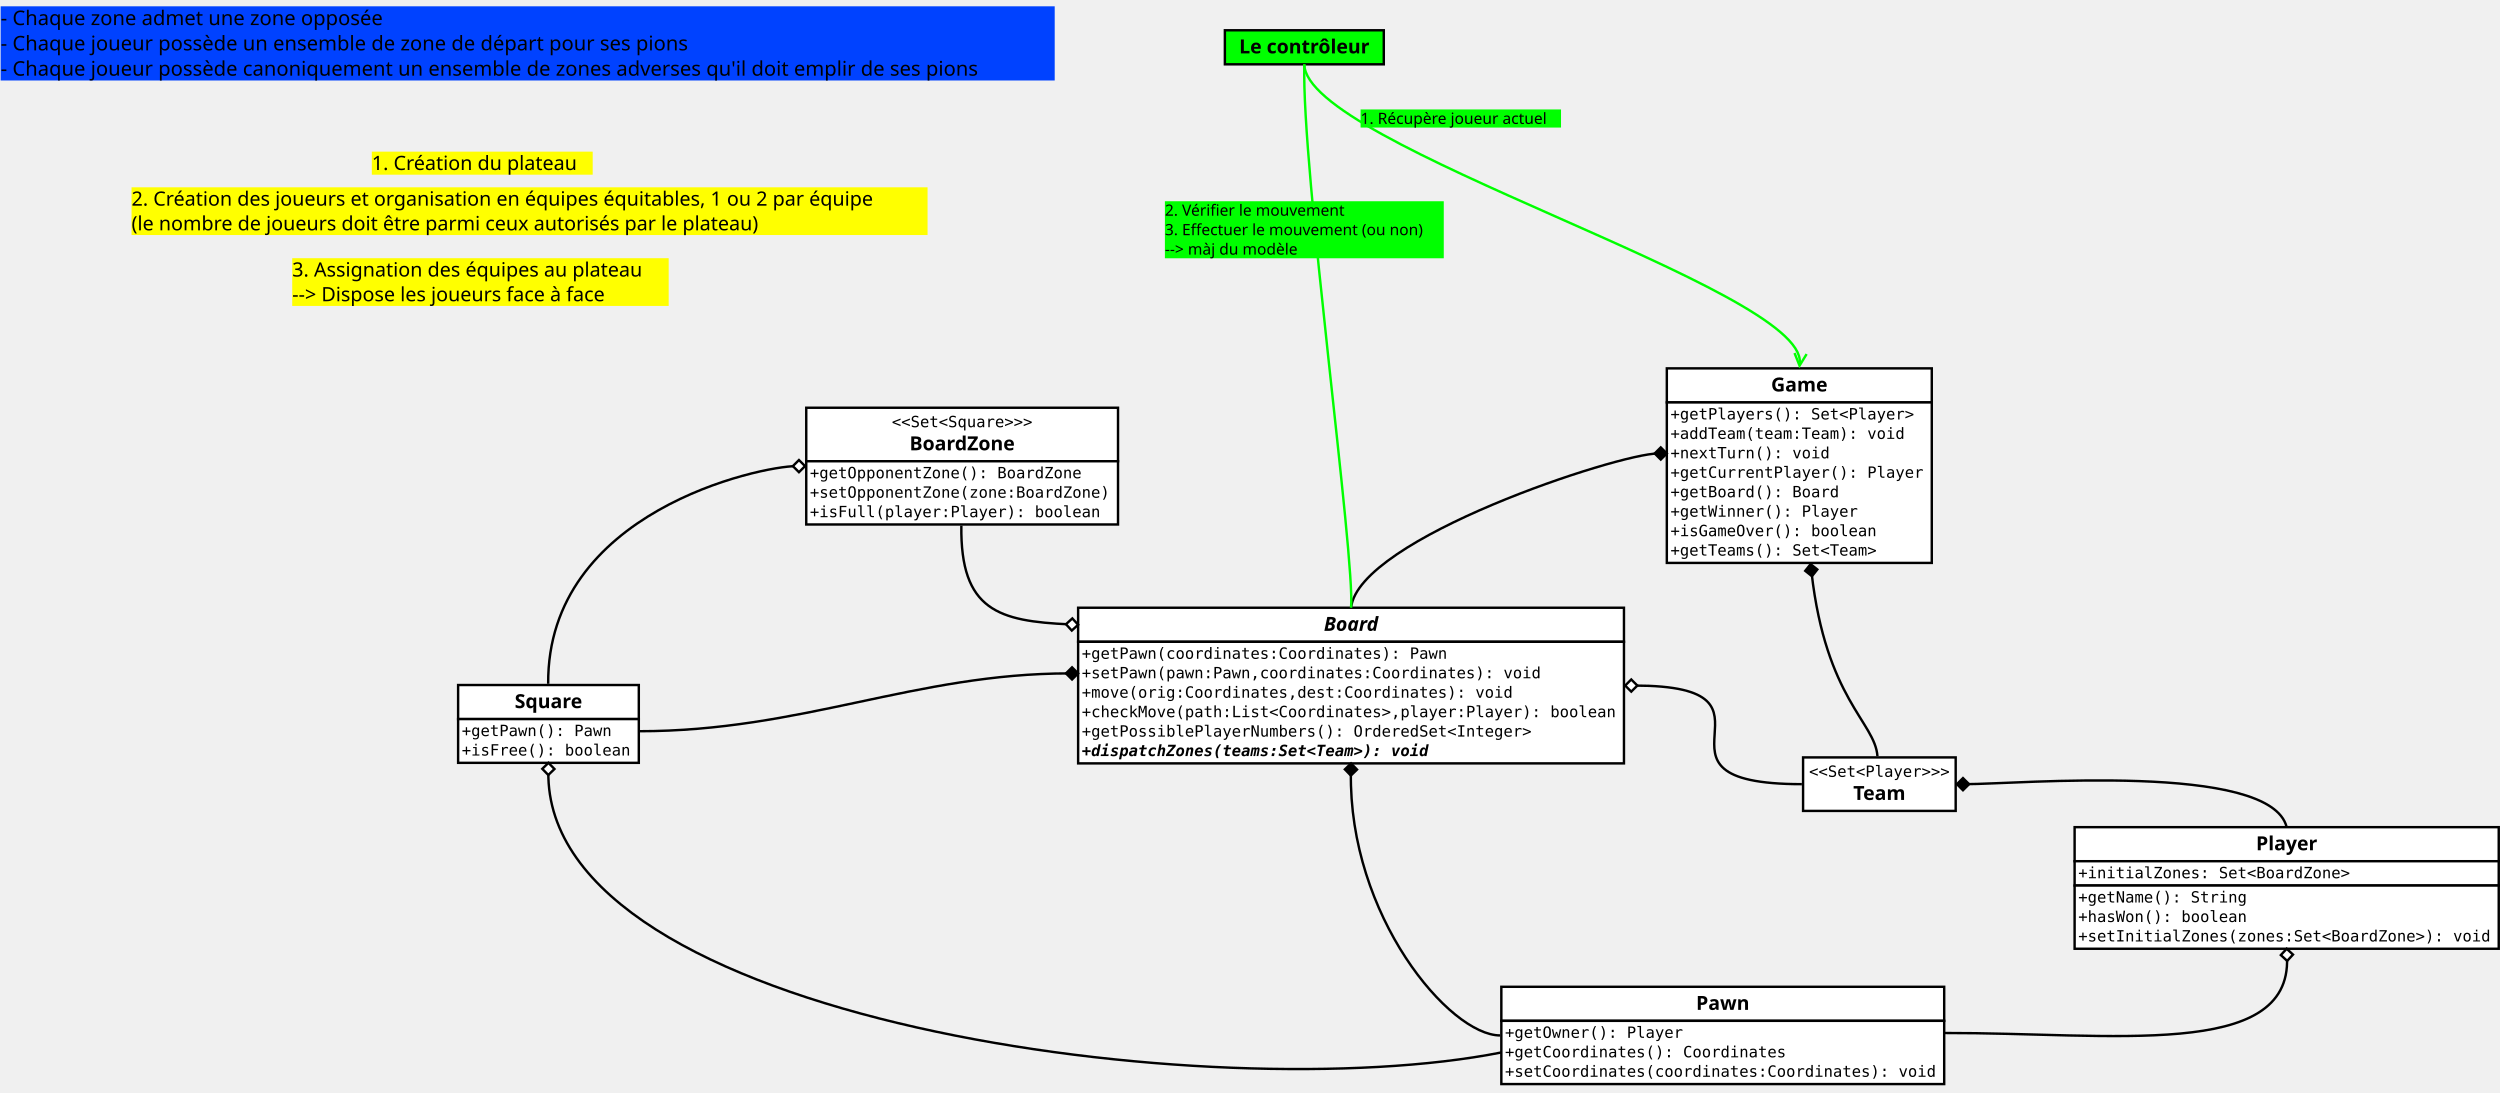
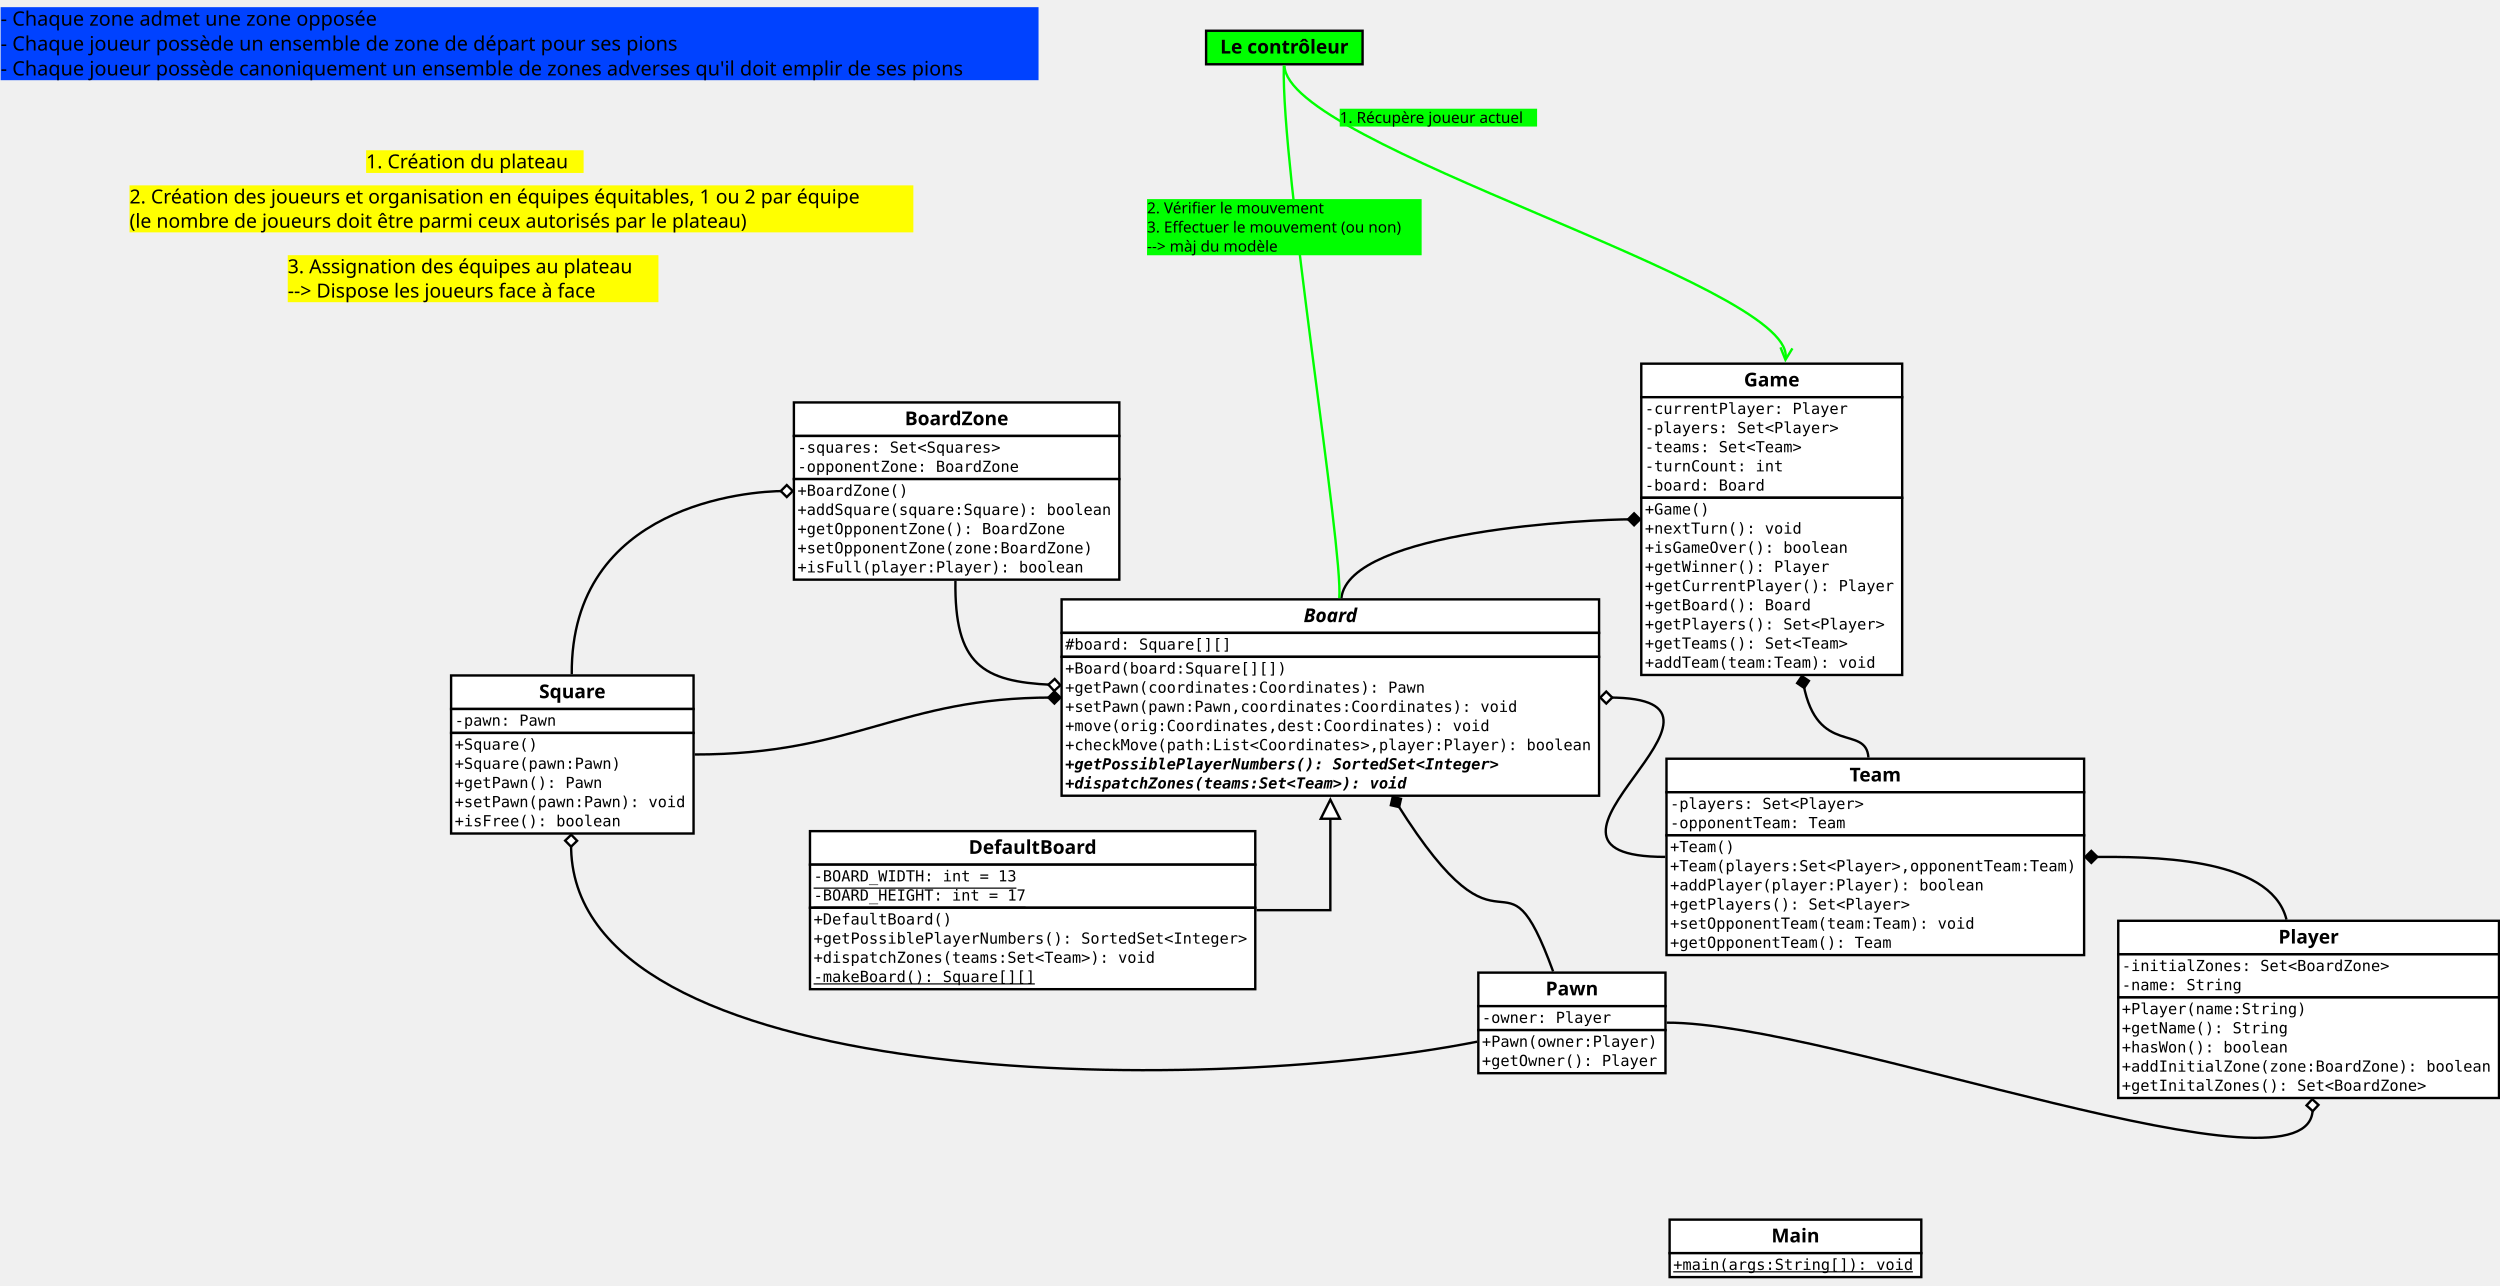
- <svg xmlns="http://www.w3.org/2000/svg" width="103cm" height="45cm" viewBox="-1319 -499 2056 888">
+ <svg xmlns="http://www.w3.org/2000/svg" width="105cm" height="54cm" viewBox="-1319 -499 2088 1062">
  <g>
    <rect style="fill: #ffffff" x="-432.35" y="-4.322" width="448.9" height="28" />
    <rect style="fill: none; fill-opacity:0; stroke-width: 2; stroke: #000000" x="-432.35" y="-4.322" width="448.9" height="28" />
    <text font-size="16" style="fill: #000000;text-anchor:middle;font-family:sans-serif;font-style:italic;font-weight:700" x="-207.9" y="14.678">Board</text>
-     <rect style="fill: #ffffff" x="-432.35" y="23.678" width="448.9" height="100" />
-     <rect style="fill: none; fill-opacity:0; stroke-width: 2; stroke: #000000" x="-432.35" y="23.678" width="448.9" height="100" />
-     <text font-size="12.8" style="fill: #000000;text-anchor:start;font-family:monospace;font-style:normal;font-weight:normal" x="-429.35" y="37.678">+getPawn(coordinates:Coordinates): Pawn</text>
-     <text font-size="12.8" style="fill: #000000;text-anchor:start;font-family:monospace;font-style:normal;font-weight:normal" x="-429.35" y="53.678">+setPawn(pawn:Pawn,coordinates:Coordinates): void</text>
-     <text font-size="12.8" style="fill: #000000;text-anchor:start;font-family:monospace;font-style:normal;font-weight:normal" x="-429.35" y="69.678">+move(orig:Coordinates,dest:Coordinates): void</text>
-     <text font-size="12.8" style="fill: #000000;text-anchor:start;font-family:monospace;font-style:normal;font-weight:normal" x="-429.35" y="85.678">+checkMove(path:List&lt;Coordinates&gt;,player:Player): boolean</text>
-     <text font-size="12.8" style="fill: #000000;text-anchor:start;font-family:monospace;font-style:normal;font-weight:normal" x="-429.35" y="101.678">+getPossiblePlayerNumbers(): OrderedSet&lt;Integer&gt;</text>
-     <text font-size="12.8" style="fill: #000000;text-anchor:start;font-family:monospace;font-style:italic;font-weight:700" x="-429.35" y="117.678">+dispatchZones(teams:Set&lt;Team&gt;): void</text>
-   </g>
-   <g>
-     <rect style="fill: #ffffff" x="-84.297" y="307.414" width="364.2" height="28" />
-     <rect style="fill: none; fill-opacity:0; stroke-width: 2; stroke: #000000" x="-84.297" y="307.414" width="364.2" height="28" />
-     <text font-size="16" style="fill: #000000;text-anchor:middle;font-family:sans-serif;font-style:normal;font-weight:700" x="97.803" y="326.414">Pawn</text>
-     <rect style="fill: #ffffff" x="-84.297" y="335.414" width="364.2" height="52" />
-     <rect style="fill: none; fill-opacity:0; stroke-width: 2; stroke: #000000" x="-84.297" y="335.414" width="364.2" height="52" />
-     <text font-size="12.8" style="fill: #000000;text-anchor:start;font-family:monospace;font-style:normal;font-weight:normal" x="-81.297" y="349.414">+getOwner(): Player</text>
-     <text font-size="12.8" style="fill: #000000;text-anchor:start;font-family:monospace;font-style:normal;font-weight:normal" x="-81.297" y="365.414">+getCoordinates(): Coordinates</text>
-     <text font-size="12.8" style="fill: #000000;text-anchor:start;font-family:monospace;font-style:normal;font-weight:normal" x="-81.297" y="381.414">+setCoordinates(coordinates:Coordinates): void</text>
-   </g>
-   <g>
-     <rect style="fill: #ffffff" x="387.158" y="176.129" width="348.8" height="28" />
-     <rect style="fill: none; fill-opacity:0; stroke-width: 2; stroke: #000000" x="387.158" y="176.129" width="348.8" height="28" />
-     <text font-size="16" style="fill: #000000;text-anchor:middle;font-family:sans-serif;font-style:normal;font-weight:700" x="561.558" y="195.129">Player</text>
-     <rect style="fill: #ffffff" x="387.158" y="204.129" width="348.8" height="20" />
-     <rect style="fill: none; fill-opacity:0; stroke-width: 2; stroke: #000000" x="387.158" y="204.129" width="348.8" height="20" />
-     <text font-size="12.8" style="fill: #000000;text-anchor:start;font-family:monospace;font-style:normal;font-weight:normal" x="390.158" y="218.129">+initialZones: Set&lt;BoardZone&gt;</text>
-     <rect style="fill: #ffffff" x="387.158" y="224.129" width="348.8" height="52" />
-     <rect style="fill: none; fill-opacity:0; stroke-width: 2; stroke: #000000" x="387.158" y="224.129" width="348.8" height="52" />
-     <text font-size="12.8" style="fill: #000000;text-anchor:start;font-family:monospace;font-style:normal;font-weight:normal" x="390.158" y="238.129">+getName(): String</text>
-     <text font-size="12.8" style="fill: #000000;text-anchor:start;font-family:monospace;font-style:normal;font-weight:normal" x="390.158" y="254.129">+hasWon(): boolean</text>
-     <text font-size="12.8" style="fill: #000000;text-anchor:start;font-family:monospace;font-style:normal;font-weight:normal" x="390.158" y="270.129">+setInitialZones(zones:Set&lt;BoardZone&gt;): void</text>
+     <rect style="fill: #ffffff" x="-432.35" y="23.678" width="448.9" height="20" />
+     <rect style="fill: none; fill-opacity:0; stroke-width: 2; stroke: #000000" x="-432.35" y="23.678" width="448.9" height="20" />
+     <text font-size="12.8" style="fill: #000000;text-anchor:start;font-family:monospace;font-style:normal;font-weight:normal" x="-429.35" y="37.678">#board: Square[][]</text>
+     <rect style="fill: #ffffff" x="-432.35" y="43.678" width="448.9" height="116" />
+     <rect style="fill: none; fill-opacity:0; stroke-width: 2; stroke: #000000" x="-432.35" y="43.678" width="448.9" height="116" />
+     <text font-size="12.8" style="fill: #000000;text-anchor:start;font-family:monospace;font-style:normal;font-weight:normal" x="-429.35" y="57.678">+Board(board:Square[][])</text>
+     <text font-size="12.8" style="fill: #000000;text-anchor:start;font-family:monospace;font-style:normal;font-weight:normal" x="-429.35" y="73.678">+getPawn(coordinates:Coordinates): Pawn</text>
+     <text font-size="12.8" style="fill: #000000;text-anchor:start;font-family:monospace;font-style:normal;font-weight:normal" x="-429.35" y="89.678">+setPawn(pawn:Pawn,coordinates:Coordinates): void</text>
+     <text font-size="12.8" style="fill: #000000;text-anchor:start;font-family:monospace;font-style:normal;font-weight:normal" x="-429.35" y="105.678">+move(orig:Coordinates,dest:Coordinates): void</text>
+     <text font-size="12.8" style="fill: #000000;text-anchor:start;font-family:monospace;font-style:normal;font-weight:normal" x="-429.35" y="121.678">+checkMove(path:List&lt;Coordinates&gt;,player:Player): boolean</text>
+     <text font-size="12.8" style="fill: #000000;text-anchor:start;font-family:monospace;font-style:italic;font-weight:700" x="-429.35" y="137.678">+getPossiblePlayerNumbers(): SortedSet&lt;Integer&gt;</text>
+     <text font-size="12.8" style="fill: #000000;text-anchor:start;font-family:monospace;font-style:italic;font-weight:700" x="-429.35" y="153.678">+dispatchZones(teams:Set&lt;Team&gt;): void</text>
+   </g>
+   <g>
+     <rect style="fill: #ffffff" x="-84.297" y="307.414" width="156.3" height="28" />
+     <rect style="fill: none; fill-opacity:0; stroke-width: 2; stroke: #000000" x="-84.297" y="307.414" width="156.3" height="28" />
+     <text font-size="16" style="fill: #000000;text-anchor:middle;font-family:sans-serif;font-style:normal;font-weight:700" x="-6.147" y="326.414">Pawn</text>
+     <rect style="fill: #ffffff" x="-84.297" y="335.414" width="156.3" height="20" />
+     <rect style="fill: none; fill-opacity:0; stroke-width: 2; stroke: #000000" x="-84.297" y="335.414" width="156.3" height="20" />
+     <text font-size="12.8" style="fill: #000000;text-anchor:start;font-family:monospace;font-style:normal;font-weight:normal" x="-81.297" y="349.414">-owner: Player</text>
+     <rect style="fill: #ffffff" x="-84.297" y="355.414" width="156.3" height="36" />
+     <rect style="fill: none; fill-opacity:0; stroke-width: 2; stroke: #000000" x="-84.297" y="355.414" width="156.3" height="36" />
+     <text font-size="12.8" style="fill: #000000;text-anchor:start;font-family:monospace;font-style:normal;font-weight:normal" x="-81.297" y="369.414">+Pawn(owner:Player)</text>
+     <text font-size="12.8" style="fill: #000000;text-anchor:start;font-family:monospace;font-style:normal;font-weight:normal" x="-81.297" y="385.414">+getOwner(): Player</text>
+   </g>
+   <g>
+     <rect style="fill: #ffffff" x="450.157" y="264.128" width="318" height="28" />
+     <rect style="fill: none; fill-opacity:0; stroke-width: 2; stroke: #000000" x="450.157" y="264.128" width="318" height="28" />
+     <text font-size="16" style="fill: #000000;text-anchor:middle;font-family:sans-serif;font-style:normal;font-weight:700" x="609.157" y="283.128">Player</text>
+     <rect style="fill: #ffffff" x="450.157" y="292.128" width="318" height="36" />
+     <rect style="fill: none; fill-opacity:0; stroke-width: 2; stroke: #000000" x="450.157" y="292.128" width="318" height="36" />
+     <text font-size="12.8" style="fill: #000000;text-anchor:start;font-family:monospace;font-style:normal;font-weight:normal" x="453.157" y="306.128">-initialZones: Set&lt;BoardZone&gt;</text>
+     <text font-size="12.8" style="fill: #000000;text-anchor:start;font-family:monospace;font-style:normal;font-weight:normal" x="453.157" y="322.128">-name: String</text>
+     <rect style="fill: #ffffff" x="450.157" y="328.128" width="318" height="84" />
+     <rect style="fill: none; fill-opacity:0; stroke-width: 2; stroke: #000000" x="450.157" y="328.128" width="318" height="84" />
+     <text font-size="12.8" style="fill: #000000;text-anchor:start;font-family:monospace;font-style:normal;font-weight:normal" x="453.157" y="342.128">+Player(name:String)</text>
+     <text font-size="12.8" style="fill: #000000;text-anchor:start;font-family:monospace;font-style:normal;font-weight:normal" x="453.157" y="358.128">+getName(): String</text>
+     <text font-size="12.8" style="fill: #000000;text-anchor:start;font-family:monospace;font-style:normal;font-weight:normal" x="453.157" y="374.128">+hasWon(): boolean</text>
+     <text font-size="12.8" style="fill: #000000;text-anchor:start;font-family:monospace;font-style:normal;font-weight:normal" x="453.157" y="390.128">+addInitialZone(zone:BoardZone): boolean</text>
+     <text font-size="12.8" style="fill: #000000;text-anchor:start;font-family:monospace;font-style:normal;font-weight:normal" x="453.157" y="406.128">+getInitalZones(): Set&lt;BoardZone&gt;</text>
  </g>
  <g>
    <rect style="fill: #ffffff" x="51.797" y="-201.182" width="217.9" height="28" />
    <rect style="fill: none; fill-opacity:0; stroke-width: 2; stroke: #000000" x="51.797" y="-201.182" width="217.9" height="28" />
    <text font-size="16" style="fill: #000000;text-anchor:middle;font-family:sans-serif;font-style:normal;font-weight:700" x="160.747" y="-182.182">Game</text>
-     <rect style="fill: #ffffff" x="51.797" y="-173.182" width="217.9" height="132" />
-     <rect style="fill: none; fill-opacity:0; stroke-width: 2; stroke: #000000" x="51.797" y="-173.182" width="217.9" height="132" />
-     <text font-size="12.8" style="fill: #000000;text-anchor:start;font-family:monospace;font-style:normal;font-weight:normal" x="54.797" y="-159.182">+getPlayers(): Set&lt;Player&gt;</text>
-     <text font-size="12.8" style="fill: #000000;text-anchor:start;font-family:monospace;font-style:normal;font-weight:normal" x="54.797" y="-143.182">+addTeam(team:Team): void</text>
-     <text font-size="12.8" style="fill: #000000;text-anchor:start;font-family:monospace;font-style:normal;font-weight:normal" x="54.797" y="-127.182">+nextTurn(): void</text>
-     <text font-size="12.8" style="fill: #000000;text-anchor:start;font-family:monospace;font-style:normal;font-weight:normal" x="54.797" y="-111.182">+getCurrentPlayer(): Player</text>
-     <text font-size="12.8" style="fill: #000000;text-anchor:start;font-family:monospace;font-style:normal;font-weight:normal" x="54.797" y="-95.182">+getBoard(): Board</text>
-     <text font-size="12.8" style="fill: #000000;text-anchor:start;font-family:monospace;font-style:normal;font-weight:normal" x="54.797" y="-79.182">+getWinner(): Player</text>
-     <text font-size="12.8" style="fill: #000000;text-anchor:start;font-family:monospace;font-style:normal;font-weight:normal" x="54.797" y="-63.182">+isGameOver(): boolean</text>
-     <text font-size="12.8" style="fill: #000000;text-anchor:start;font-family:monospace;font-style:normal;font-weight:normal" x="54.797" y="-47.182">+getTeams(): Set&lt;Team&gt;</text>
-   </g>
-   <g>
-     <path style="fill: none; fill-opacity:0; stroke-width: 2; stroke: #000000" d="M 44.626 -131.183 C 12.339,-131.183 -201.574,-61.322 -207.9,-4.322" />
-     <polygon style="fill: #000000" points="51.797,-131.183 46.797,-126.183 41.797,-131.183 46.797,-136.183 " />
-     <polygon style="fill: none; fill-opacity:0; stroke-width: 2; stroke: #000000" points="51.797,-131.183 46.797,-126.183 41.797,-131.183 46.797,-136.183 " />
-   </g>
-   <g>
-     <path style="fill: none; fill-opacity:0; stroke-width: 2; stroke: #000000" d="M 561.849 283.294 C 565.284,367.779 417.506,345.064 279.904,345.414" />
-     <polygon style="fill: #ffffff" points="561.558,276.129 566.757,280.922 561.964,286.121 556.765,281.328 " />
-     <polygon style="fill: none; fill-opacity:0; stroke-width: 2; stroke: #000000" points="561.558,276.129 566.757,280.922 561.964,286.121 556.765,281.328 " />
-   </g>
-   <g>
-     <path style="fill: none; fill-opacity:0; stroke-width: 2; stroke: #000000" d="M -208.02 130.849 C -209.998,248.928 -126.912,347.414 -85.288,347.414" />
-     <polygon style="fill: #000000" points="-207.9,123.678 -202.984,128.761 -208.067,133.677 -212.983,128.594 " />
-     <polygon style="fill: none; fill-opacity:0; stroke-width: 2; stroke: #000000" points="-207.9,123.678 -202.984,128.761 -208.067,133.677 -212.983,128.594 " />
-   </g>
-   <g>
-     <path style="fill: none; fill-opacity:0; stroke-width: 2; stroke: #000000" d="M 297.521 140.769 C 339.734,140.769 548.286,122.279 561.558,176.129" />
-     <polygon style="fill: #000000" points="290.35,140.769 295.35,135.769 300.35,140.769 295.35,145.769 " />
-     <polygon style="fill: none; fill-opacity:0; stroke-width: 2; stroke: #000000" points="290.35,140.769 295.35,135.769 300.35,140.769 295.35,145.769 " />
-   </g>
-   <g>
-     <rect style="fill: #ffffff" x="-942.248" y="59.234" width="148.6" height="28" />
-     <rect style="fill: none; fill-opacity:0; stroke-width: 2; stroke: #000000" x="-942.248" y="59.234" width="148.6" height="28" />
-     <text font-size="16" style="fill: #000000;text-anchor:middle;font-family:sans-serif;font-style:normal;font-weight:700" x="-867.948" y="78.234">Square</text>
-     <rect style="fill: #ffffff" x="-942.248" y="87.234" width="148.6" height="36" />
-     <rect style="fill: none; fill-opacity:0; stroke-width: 2; stroke: #000000" x="-942.248" y="87.234" width="148.6" height="36" />
-     <text font-size="12.8" style="fill: #000000;text-anchor:start;font-family:monospace;font-style:normal;font-weight:normal" x="-939.248" y="101.234">+getPawn(): Pawn</text>
-     <text font-size="12.8" style="fill: #000000;text-anchor:start;font-family:monospace;font-style:normal;font-weight:normal" x="-939.248" y="117.234">+isFree(): boolean</text>
-   </g>
-   <g>
-     <path style="fill: none; fill-opacity:0; stroke-width: 2; stroke: #000000" d="M -439.522 49.678 C -566.422,49.678 -659.576,97.234 -793.648,97.234" />
-     <polygon style="fill: #000000" points="-432.35,49.678 -437.35,54.678 -442.35,49.678 -437.35,44.678 " />
-     <polygon style="fill: none; fill-opacity:0; stroke-width: 2; stroke: #000000" points="-432.35,49.678 -437.35,54.678 -442.35,49.678 -437.35,44.678 " />
-   </g>
-   <g>
-     <path style="fill: none; fill-opacity:0; stroke-width: 2; stroke: #000000" d="M -868.047 130.405 C -870.904,337.136 -318.508,407.866 -84.297,361.414" />
-     <polygon style="fill: #ffffff" points="-867.948,123.234 -863.018,128.303 -868.086,133.233 -873.017,128.165 " />
-     <polygon style="fill: none; fill-opacity:0; stroke-width: 2; stroke: #000000" points="-867.948,123.234 -863.018,128.303 -868.086,133.233 -873.017,128.165 " />
+     <rect style="fill: #ffffff" x="51.797" y="-173.182" width="217.9" height="84" />
+     <rect style="fill: none; fill-opacity:0; stroke-width: 2; stroke: #000000" x="51.797" y="-173.182" width="217.9" height="84" />
+     <text font-size="12.8" style="fill: #000000;text-anchor:start;font-family:monospace;font-style:normal;font-weight:normal" x="54.797" y="-159.182">-currentPlayer: Player</text>
+     <text font-size="12.8" style="fill: #000000;text-anchor:start;font-family:monospace;font-style:normal;font-weight:normal" x="54.797" y="-143.182">-players: Set&lt;Player&gt;</text>
+     <text font-size="12.8" style="fill: #000000;text-anchor:start;font-family:monospace;font-style:normal;font-weight:normal" x="54.797" y="-127.182">-teams: Set&lt;Team&gt;</text>
+     <text font-size="12.8" style="fill: #000000;text-anchor:start;font-family:monospace;font-style:normal;font-weight:normal" x="54.797" y="-111.182">-turnCount: int</text>
+     <text font-size="12.8" style="fill: #000000;text-anchor:start;font-family:monospace;font-style:normal;font-weight:normal" x="54.797" y="-95.182">-board: Board</text>
+     <rect style="fill: #ffffff" x="51.797" y="-89.182" width="217.9" height="148" />
+     <rect style="fill: none; fill-opacity:0; stroke-width: 2; stroke: #000000" x="51.797" y="-89.182" width="217.9" height="148" />
+     <text font-size="12.8" style="fill: #000000;text-anchor:start;font-family:monospace;font-style:normal;font-weight:normal" x="54.797" y="-75.182">+Game()</text>
+     <text font-size="12.8" style="fill: #000000;text-anchor:start;font-family:monospace;font-style:normal;font-weight:normal" x="54.797" y="-59.182">+nextTurn(): void</text>
+     <text font-size="12.8" style="fill: #000000;text-anchor:start;font-family:monospace;font-style:normal;font-weight:normal" x="54.797" y="-43.182">+isGameOver(): boolean</text>
+     <text font-size="12.8" style="fill: #000000;text-anchor:start;font-family:monospace;font-style:normal;font-weight:normal" x="54.797" y="-27.182">+getWinner(): Player</text>
+     <text font-size="12.8" style="fill: #000000;text-anchor:start;font-family:monospace;font-style:normal;font-weight:normal" x="54.797" y="-11.182">+getCurrentPlayer(): Player</text>
+     <text font-size="12.8" style="fill: #000000;text-anchor:start;font-family:monospace;font-style:normal;font-weight:normal" x="54.797" y="4.818">+getBoard(): Board</text>
+     <text font-size="12.8" style="fill: #000000;text-anchor:start;font-family:monospace;font-style:normal;font-weight:normal" x="54.797" y="20.818">+getPlayers(): Set&lt;Player&gt;</text>
+     <text font-size="12.8" style="fill: #000000;text-anchor:start;font-family:monospace;font-style:normal;font-weight:normal" x="54.797" y="36.818">+getTeams(): Set&lt;Team&gt;</text>
+     <text font-size="12.8" style="fill: #000000;text-anchor:start;font-family:monospace;font-style:normal;font-weight:normal" x="54.797" y="52.818">+addTeam(team:Team): void</text>
+   </g>
+   <g>
+     <path style="fill: none; fill-opacity:0; stroke-width: 2; stroke: #000000" d="M 43.622 -71.182 C 11.336,-71.182 -192.364,-62.31 -198.69,-5.31" />
+     <polygon style="fill: #000000" points="50.794,-71.182 45.794,-66.182 40.794,-71.182 45.794,-76.182 " />
+     <polygon style="fill: none; fill-opacity:0; stroke-width: 2; stroke: #000000" points="50.794,-71.182 45.794,-66.182 40.794,-71.182 45.794,-76.182 " />
+   </g>
+   <g>
+     <path style="fill: none; fill-opacity:0; stroke-width: 2; stroke: #000000" d="M 612.498 420.289 C 615.932,504.774 210.607,348.863 73.004,349.213" />
+     <polygon style="fill: #ffffff" points="612.206,413.124 617.405,417.916 612.613,423.115 607.414,418.322 " />
+     <polygon style="fill: none; fill-opacity:0; stroke-width: 2; stroke: #000000" points="612.206,413.124 617.405,417.916 612.613,423.115 607.414,418.322 " />
+   </g>
+   <g>
+     <path style="fill: none; fill-opacity:0; stroke-width: 2; stroke: #000000" d="M -151.975 166.756 C -58.923,314.971 -64.74,188.958 -21.852,306.406" />
+     <polygon style="fill: #000000" points="-155.788,160.683 -148.895,162.259 -150.471,169.152 -157.364,167.576 " />
+     <polygon style="fill: none; fill-opacity:0; stroke-width: 2; stroke: #000000" points="-155.788,160.683 -148.895,162.259 -150.471,169.152 -157.364,167.576 " />
+   </g>
+   <g>
+     <path style="fill: none; fill-opacity:0; stroke-width: 2; stroke: #000000" d="M 429.827 210.769 C 472.039,210.769 577.402,209.282 590.674,263.132" />
+     <polygon style="fill: #000000" points="422.655,210.769 427.655,205.769 432.655,210.769 427.655,215.769 " />
+     <polygon style="fill: none; fill-opacity:0; stroke-width: 2; stroke: #000000" points="422.655,210.769 427.655,205.769 432.655,210.769 427.655,215.769 " />
+   </g>
+   <g>
+     <rect style="fill: #ffffff" x="-942.248" y="59.234" width="202.5" height="28" />
+     <rect style="fill: none; fill-opacity:0; stroke-width: 2; stroke: #000000" x="-942.248" y="59.234" width="202.5" height="28" />
+     <text font-size="16" style="fill: #000000;text-anchor:middle;font-family:sans-serif;font-style:normal;font-weight:700" x="-840.998" y="78.234">Square</text>
+     <rect style="fill: #ffffff" x="-942.248" y="87.234" width="202.5" height="20" />
+     <rect style="fill: none; fill-opacity:0; stroke-width: 2; stroke: #000000" x="-942.248" y="87.234" width="202.5" height="20" />
+     <text font-size="12.8" style="fill: #000000;text-anchor:start;font-family:monospace;font-style:normal;font-weight:normal" x="-939.248" y="101.234">-pawn: Pawn</text>
+     <rect style="fill: #ffffff" x="-942.248" y="107.234" width="202.5" height="84" />
+     <rect style="fill: none; fill-opacity:0; stroke-width: 2; stroke: #000000" x="-942.248" y="107.234" width="202.5" height="84" />
+     <text font-size="12.8" style="fill: #000000;text-anchor:start;font-family:monospace;font-style:normal;font-weight:normal" x="-939.248" y="121.234">+Square()</text>
+     <text font-size="12.8" style="fill: #000000;text-anchor:start;font-family:monospace;font-style:normal;font-weight:normal" x="-939.248" y="137.234">+Square(pawn:Pawn)</text>
+     <text font-size="12.8" style="fill: #000000;text-anchor:start;font-family:monospace;font-style:normal;font-weight:normal" x="-939.248" y="153.234">+getPawn(): Pawn</text>
+     <text font-size="12.8" style="fill: #000000;text-anchor:start;font-family:monospace;font-style:normal;font-weight:normal" x="-939.248" y="169.234">+setPawn(pawn:Pawn): void</text>
+     <text font-size="12.8" style="fill: #000000;text-anchor:start;font-family:monospace;font-style:normal;font-weight:normal" x="-939.248" y="185.234">+isFree(): boolean</text>
+   </g>
+   <g>
+     <path style="fill: none; fill-opacity:0; stroke-width: 2; stroke: #000000" d="M -440.529 77.678 C -567.43,77.678 -604.684,125.234 -738.756,125.234" />
+     <polygon style="fill: #000000" points="-433.358,77.678 -438.358,82.678 -443.358,77.678 -438.358,72.678 " />
+     <polygon style="fill: none; fill-opacity:0; stroke-width: 2; stroke: #000000" points="-433.358,77.678 -438.358,82.678 -443.358,77.678 -438.358,72.678 " />
+   </g>
+   <g>
+     <path style="fill: none; fill-opacity:0; stroke-width: 2; stroke: #000000" d="M -842.023 199.411 C -844.88,406.142 -319.5,411.563 -85.289,365.111" />
+     <polygon style="fill: #ffffff" points="-841.924,192.24 -836.994,197.309 -842.062,202.239 -846.993,197.171 " />
+     <polygon style="fill: none; fill-opacity:0; stroke-width: 2; stroke: #000000" points="-841.924,192.24 -836.994,197.309 -842.062,202.239 -846.993,197.171 " />
  </g>
  <g>
    <rect style="fill: #00ff00" x="-311.67" y="-479.228" width="130.7" height="28" />
    <rect style="fill: none; fill-opacity:0; stroke-width: 2; stroke: #000000" x="-311.67" y="-479.228" width="130.7" height="28" />
    <text font-size="16" style="fill: #000000;text-anchor:middle;font-family:sans-serif;font-style:normal;font-weight:700" x="-246.32" y="-460.228">Le contrôleur</text>
  </g>
  <g>
-     <path style="fill: none; fill-opacity:0; stroke-width: 2; stroke: #00ff00" d="M -246.32 -451.228 C -245.806,-384.534 166.391,-266.842 161.13,-205.638" />
-     <polyline style="fill: none; fill-opacity:0; stroke-width: 2; stroke: #00ff00" points="156.814,-213.801 160.939,-203.41 166.777,-212.945 " />
-   </g>
-   <path style="fill: none; fill-opacity:0; stroke-width: 2; stroke: #00ff00" d="M -246.32 -451.228 C -248.736,-365.978 -204.316,-44.26 -207.9,-4.322" />
+     <path style="fill: none; fill-opacity:0; stroke-width: 2; stroke: #00ff00" d="M -246.205 -450.256 C -245.691,-383.562 177.65,-267.838 172.39,-206.634" />
+     <polyline style="fill: none; fill-opacity:0; stroke-width: 2; stroke: #00ff00" points="168.073,-214.798 172.198,-204.406 178.036,-213.941 " />
+   </g>
+   <path style="fill: none; fill-opacity:0; stroke-width: 2; stroke: #00ff00" d="M -246.743 -450.285 C -249.159,-365.035 -196.868,-45.257 -200.452,-5.319" />
  <g>
    <rect style="fill: #00ff00" x="-200.072" y="-414.116" width="164.85" height="14.9" />
    <text font-size="12.8" style="fill: #000000;text-anchor:start;font-family:sans-serif;font-style:normal;font-weight:normal" x="-200.072" y="-402.216">
      <tspan x="-200.072" y="-402.216">1. Récupère joueur actuel</tspan>
    </text>
  </g>
  <g>
    <rect style="fill: #00ff00" x="-360.994" y="-338.62" width="229.35" height="46.9" />
    <text font-size="12.8" style="fill: #000000;text-anchor:start;font-family:sans-serif;font-style:normal;font-weight:normal" x="-360.994" y="-326.72">
      <tspan x="-360.994" y="-326.72">2. Vérifier le mouvement</tspan>
      <tspan x="-360.994" y="-310.72">3. Effectuer le mouvement (ou non)</tspan>
      <tspan x="-360.994" y="-294.72">    --&gt; màj du modèle</tspan>
    </text>
  </g>
  <g>
-     <rect style="fill: #ffffff" x="-655.944" y="-168.798" width="256.4" height="44" />
-     <rect style="fill: none; fill-opacity:0; stroke-width: 2; stroke: #000000" x="-655.944" y="-168.798" width="256.4" height="44" />
-     <text font-size="12.8" style="fill: #000000;text-anchor:middle;font-family:monospace;font-style:normal;font-weight:normal" x="-527.744" y="-152.798">&lt;&lt;Set&lt;Square&gt;&gt;&gt;</text>
-     <text font-size="16" style="fill: #000000;text-anchor:middle;font-family:sans-serif;font-style:normal;font-weight:700" x="-527.744" y="-133.798">BoardZone</text>
-     <rect style="fill: #ffffff" x="-655.944" y="-124.798" width="256.4" height="52" />
-     <rect style="fill: none; fill-opacity:0; stroke-width: 2; stroke: #000000" x="-655.944" y="-124.798" width="256.4" height="52" />
-     <text font-size="12.8" style="fill: #000000;text-anchor:start;font-family:monospace;font-style:normal;font-weight:normal" x="-652.944" y="-110.798">+getOpponentZone(): BoardZone</text>
-     <text font-size="12.8" style="fill: #000000;text-anchor:start;font-family:monospace;font-style:normal;font-weight:normal" x="-652.944" y="-94.798">+setOpponentZone(zone:BoardZone)</text>
-     <text font-size="12.8" style="fill: #000000;text-anchor:start;font-family:monospace;font-style:normal;font-weight:normal" x="-652.944" y="-78.798">+isFull(player:Player): boolean</text>
-   </g>
-   <g>
-     <path style="fill: none; fill-opacity:0; stroke-width: 2; stroke: #000000" d="M -664.114 -120.798 C -693.359,-120.798 -869.205,-83.704 -868.185,58.241" />
-     <polygon style="fill: #ffffff" points="-656.943,-120.798 -661.943,-115.798 -666.943,-120.798 -661.943,-125.798 " />
-     <polygon style="fill: none; fill-opacity:0; stroke-width: 2; stroke: #000000" points="-656.943,-120.798 -661.943,-115.798 -666.943,-120.798 -661.943,-125.798 " />
-   </g>
-   <g>
-     <path style="fill: none; fill-opacity:0; stroke-width: 2; stroke: #000000" d="M -439.514 9.35 C -497.552,6.696 -529.308,-1.877 -528.388,-71.832" />
-     <polygon style="fill: #ffffff" points="-432.35,9.678 -437.573,14.444 -442.34,9.221 -437.116,4.455 " />
-     <polygon style="fill: none; fill-opacity:0; stroke-width: 2; stroke: #000000" points="-432.35,9.678 -437.573,14.444 -442.34,9.221 -437.116,4.455 " />
+     <rect style="fill: #ffffff" x="-655.944" y="-168.798" width="271.8" height="28" />
+     <rect style="fill: none; fill-opacity:0; stroke-width: 2; stroke: #000000" x="-655.944" y="-168.798" width="271.8" height="28" />
+     <text font-size="16" style="fill: #000000;text-anchor:middle;font-family:sans-serif;font-style:normal;font-weight:700" x="-520.044" y="-149.798">BoardZone</text>
+     <rect style="fill: #ffffff" x="-655.944" y="-140.798" width="271.8" height="36" />
+     <rect style="fill: none; fill-opacity:0; stroke-width: 2; stroke: #000000" x="-655.944" y="-140.798" width="271.8" height="36" />
+     <text font-size="12.8" style="fill: #000000;text-anchor:start;font-family:monospace;font-style:normal;font-weight:normal" x="-652.944" y="-126.798">-squares: Set&lt;Squares&gt;</text>
+     <text font-size="12.8" style="fill: #000000;text-anchor:start;font-family:monospace;font-style:normal;font-weight:normal" x="-652.944" y="-110.798">-opponentZone: BoardZone</text>
+     <rect style="fill: #ffffff" x="-655.944" y="-104.798" width="271.8" height="84" />
+     <rect style="fill: none; fill-opacity:0; stroke-width: 2; stroke: #000000" x="-655.944" y="-104.798" width="271.8" height="84" />
+     <text font-size="12.8" style="fill: #000000;text-anchor:start;font-family:monospace;font-style:normal;font-weight:normal" x="-652.944" y="-90.798">+BoardZone()</text>
+     <text font-size="12.8" style="fill: #000000;text-anchor:start;font-family:monospace;font-style:normal;font-weight:normal" x="-652.944" y="-74.798">+addSquare(square:Square): boolean</text>
+     <text font-size="12.8" style="fill: #000000;text-anchor:start;font-family:monospace;font-style:normal;font-weight:normal" x="-652.944" y="-58.798">+getOpponentZone(): BoardZone</text>
+     <text font-size="12.8" style="fill: #000000;text-anchor:start;font-family:monospace;font-style:normal;font-weight:normal" x="-652.944" y="-42.798">+setOpponentZone(zone:BoardZone)</text>
+     <text font-size="12.8" style="fill: #000000;text-anchor:start;font-family:monospace;font-style:normal;font-weight:normal" x="-652.944" y="-26.798">+isFull(player:Player): boolean</text>
+   </g>
+   <g>
+     <path style="fill: none; fill-opacity:0; stroke-width: 2; stroke: #000000" d="M -664.068 -94.798 C -693.313,-94.798 -842.499,-83.717 -841.479,58.229" />
+     <polygon style="fill: #ffffff" points="-656.897,-94.798 -661.897,-89.798 -666.897,-94.798 -661.897,-99.798 " />
+     <polygon style="fill: none; fill-opacity:0; stroke-width: 2; stroke: #000000" points="-656.897,-94.798 -661.897,-89.798 -666.897,-94.798 -661.897,-99.798 " />
+   </g>
+   <g>
+     <path style="fill: none; fill-opacity:0; stroke-width: 2; stroke: #000000" d="M -440.517 67.039 C -498.554,64.385 -521.95,50.137 -521.03,-19.818" />
+     <polygon style="fill: #ffffff" points="-433.352,67.367 -438.576,72.133 -443.342,66.91 -438.119,62.144 " />
+     <polygon style="fill: none; fill-opacity:0; stroke-width: 2; stroke: #000000" points="-433.352,67.367 -438.576,72.133 -443.342,66.91 -438.119,62.144 " />
  </g>
  <g>
    <rect style="fill: #ffff00" x="-1013.22" y="-379.414" width="181.65" height="18.95" />
    <text font-size="16.245" style="fill: #000000;text-anchor:start;font-family:sans-serif;font-style:normal;font-weight:normal" x="-1013.22" y="-364.314">
      <tspan x="-1013.22" y="-364.314">1. Création du plateau</tspan>
    </text>
  </g>
  <text font-size="12.8" style="fill: #000000;text-anchor:start;font-family:sans-serif;font-style:normal;font-weight:normal" x="-840.684" y="-375.626">
    <tspan x="-840.684" y="-375.626" />
  </text>
  <g>
    <rect style="fill: #ffff00" x="-1078.68" y="-291.784" width="309.6" height="39.256" />
    <text font-size="16.245" style="fill: #000000;text-anchor:start;font-family:sans-serif;font-style:normal;font-weight:normal" x="-1078.68" y="-276.684">
      <tspan x="-1078.68" y="-276.684">3. Assignation des équipes au plateau</tspan>
      <tspan x="-1078.68" y="-256.378">    --&gt; Dispose les joueurs face à face</tspan>
    </text>
  </g>
  <g>
    <rect style="fill: #ffff00" x="-1210.82" y="-350.09" width="654.65" height="39.256" />
    <text font-size="16.245" style="fill: #000000;text-anchor:start;font-family:sans-serif;font-style:normal;font-weight:normal" x="-1210.82" y="-334.99">
      <tspan x="-1210.82" y="-334.99">2. Création des joueurs et organisation en équipes équitables, 1 ou 2 par équipe</tspan>
      <tspan x="-1210.82" y="-314.684">(le nombre de joueurs doit être parmi ceux autorisés par le plateau)</tspan>
    </text>
  </g>
  <g>
-     <rect style="fill: #ffffff" x="163.851" y="118.769" width="125.5" height="44" />
-     <rect style="fill: none; fill-opacity:0; stroke-width: 2; stroke: #000000" x="163.851" y="118.769" width="125.5" height="44" />
-     <text font-size="12.8" style="fill: #000000;text-anchor:middle;font-family:monospace;font-style:normal;font-weight:normal" x="226.601" y="134.769">&lt;&lt;Set&lt;Player&gt;&gt;&gt;</text>
-     <text font-size="16" style="fill: #000000;text-anchor:middle;font-family:sans-serif;font-style:normal;font-weight:700" x="226.601" y="153.769">Team</text>
-   </g>
-   <g>
-     <path style="fill: none; fill-opacity:0; stroke-width: 2; stroke: #000000" d="M 225.009 117.769 C 223.071,89.758 182.742,70.808 170.842,-33.066" />
-     <polygon style="fill: #000000" points="170.026,-40.191 175.563,-35.792 171.164,-30.256 165.628,-34.654 " />
-     <polygon style="fill: none; fill-opacity:0; stroke-width: 2; stroke: #000000" points="170.026,-40.191 175.563,-35.792 171.164,-30.256 165.628,-34.654 " />
-   </g>
-   <g>
-     <path style="fill: none; fill-opacity:0; stroke-width: 2; stroke: #000000" d="M 162.845 140.769 C 15.843,140.769 164.542,59.678 24.711,59.678" />
-     <polygon style="fill: #ffffff" points="17.539,59.678 22.539,54.678 27.539,59.678 22.539,64.678 " />
-     <polygon style="fill: none; fill-opacity:0; stroke-width: 2; stroke: #000000" points="17.539,59.678 22.539,54.678 27.539,59.678 22.539,64.678 " />
+     <rect style="fill: #ffffff" x="72.851" y="128.769" width="348.8" height="28" />
+     <rect style="fill: none; fill-opacity:0; stroke-width: 2; stroke: #000000" x="72.851" y="128.769" width="348.8" height="28" />
+     <text font-size="16" style="fill: #000000;text-anchor:middle;font-family:sans-serif;font-style:normal;font-weight:700" x="247.251" y="147.769">Team</text>
+     <rect style="fill: #ffffff" x="72.851" y="156.769" width="348.8" height="36" />
+     <rect style="fill: none; fill-opacity:0; stroke-width: 2; stroke: #000000" x="72.851" y="156.769" width="348.8" height="36" />
+     <text font-size="12.8" style="fill: #000000;text-anchor:start;font-family:monospace;font-style:normal;font-weight:normal" x="75.851" y="170.769">-players: Set&lt;Player&gt;</text>
+     <text font-size="12.8" style="fill: #000000;text-anchor:start;font-family:monospace;font-style:normal;font-weight:normal" x="75.851" y="186.769">-opponentTeam: Team</text>
+     <rect style="fill: #ffffff" x="72.851" y="192.769" width="348.8" height="100" />
+     <rect style="fill: none; fill-opacity:0; stroke-width: 2; stroke: #000000" x="72.851" y="192.769" width="348.8" height="100" />
+     <text font-size="12.8" style="fill: #000000;text-anchor:start;font-family:monospace;font-style:normal;font-weight:normal" x="75.851" y="206.769">+Team()</text>
+     <text font-size="12.8" style="fill: #000000;text-anchor:start;font-family:monospace;font-style:normal;font-weight:normal" x="75.851" y="222.769">+Team(players:Set&lt;Player&gt;,opponentTeam:Team)</text>
+     <text font-size="12.8" style="fill: #000000;text-anchor:start;font-family:monospace;font-style:normal;font-weight:normal" x="75.851" y="238.769">+addPlayer(player:Player): boolean</text>
+     <text font-size="12.8" style="fill: #000000;text-anchor:start;font-family:monospace;font-style:normal;font-weight:normal" x="75.851" y="254.769">+getPlayers(): Set&lt;Player&gt;</text>
+     <text font-size="12.8" style="fill: #000000;text-anchor:start;font-family:monospace;font-style:normal;font-weight:normal" x="75.851" y="270.769">+setOpponentTeam(team:Team): void</text>
+     <text font-size="12.8" style="fill: #000000;text-anchor:start;font-family:monospace;font-style:normal;font-weight:normal" x="75.851" y="286.769">+getOpponentTeam(): Team</text>
+   </g>
+   <g>
+     <path style="fill: none; fill-opacity:0; stroke-width: 2; stroke: #000000" d="M 241.51 127.787 C 239.572,99.776 198.911,127.201 187.3,66.844" />
+     <polygon style="fill: #000000" points="185.945,59.801 191.8,63.767 187.834,69.621 181.98,65.656 " />
+     <polygon style="fill: none; fill-opacity:0; stroke-width: 2; stroke: #000000" points="185.945,59.801 191.8,63.767 187.834,69.621 181.98,65.656 " />
+   </g>
+   <g>
+     <path style="fill: none; fill-opacity:0; stroke-width: 2; stroke: #000000" d="M 71.846 210.769 C -75.156,210.769 164.544,77.678 24.713,77.678" />
+     <polygon style="fill: #ffffff" points="17.541,77.678 22.541,72.678 27.541,77.678 22.541,82.678 " />
+     <polygon style="fill: none; fill-opacity:0; stroke-width: 2; stroke: #000000" points="17.541,77.678 22.541,72.678 27.541,77.678 22.541,82.678 " />
  </g>
  <g>
    <rect style="fill: #0042ff" x="-1318.46" y="-498.934" width="866.85" height="61" />
    <text font-size="16.64" style="fill: #000000;text-anchor:start;font-family:sans-serif;font-style:normal;font-weight:normal" x="-1318.46" y="-483.484">
      <tspan x="-1318.46" y="-483.484">- Chaque zone admet une zone opposée</tspan>
      <tspan x="-1318.46" y="-462.684">- Chaque joueur possède un ensemble de zone de départ pour ses pions</tspan>
      <tspan x="-1318.46" y="-441.884">- Chaque joueur possède canoniquement un ensemble de zones adverses qu'il doit emplir de ses pions </tspan>
    </text>
  </g>
+   <g>
+     <rect style="fill: #ffffff" x="-642.5" y="189.253" width="371.9" height="28" />
+     <rect style="fill: none; fill-opacity:0; stroke-width: 2; stroke: #000000" x="-642.5" y="189.253" width="371.9" height="28" />
+     <text font-size="16" style="fill: #000000;text-anchor:middle;font-family:sans-serif;font-style:normal;font-weight:700" x="-456.55" y="208.253">DefaultBoard</text>
+     <rect style="fill: #ffffff" x="-642.5" y="217.253" width="371.9" height="36" />
+     <rect style="fill: none; fill-opacity:0; stroke-width: 2; stroke: #000000" x="-642.5" y="217.253" width="371.9" height="36" />
+     <text font-size="12.8" style="fill: #000000;text-anchor:start;font-family:monospace;font-style:normal;font-weight:normal" x="-639.5" y="231.253">-BOARD_WIDTH: int = 13</text>
+     <line style="fill: none; fill-opacity:0; stroke-width: 1; stroke: #000000" x1="-639.5" y1="236.853" x2="-470.1" y2="236.853" />
+     <text font-size="12.8" style="fill: #000000;text-anchor:start;font-family:monospace;font-style:normal;font-weight:normal" x="-639.5" y="247.253">-BOARD_HEIGHT: int = 17</text>
+     <line style="fill: none; fill-opacity:0; stroke-width: 1; stroke: #000000" x1="-639.5" y1="252.853" x2="-462.4" y2="252.853" />
+     <rect style="fill: #ffffff" x="-642.5" y="253.253" width="371.9" height="68" />
+     <rect style="fill: none; fill-opacity:0; stroke-width: 2; stroke: #000000" x="-642.5" y="253.253" width="371.9" height="68" />
+     <text font-size="12.8" style="fill: #000000;text-anchor:start;font-family:monospace;font-style:normal;font-weight:normal" x="-639.5" y="267.253">+DefaultBoard()</text>
+     <text font-size="12.8" style="fill: #000000;text-anchor:start;font-family:monospace;font-style:normal;font-weight:normal" x="-639.5" y="283.253">+getPossiblePlayerNumbers(): SortedSet&lt;Integer&gt;</text>
+     <text font-size="12.8" style="fill: #000000;text-anchor:start;font-family:monospace;font-style:normal;font-weight:normal" x="-639.5" y="299.253">+dispatchZones(teams:Set&lt;Team&gt;): void</text>
+     <text font-size="12.8" style="fill: #000000;text-anchor:start;font-family:monospace;font-style:normal;font-weight:normal" x="-639.5" y="315.253">-makeBoard(): Square[][]</text>
+     <line style="fill: none; fill-opacity:0; stroke-width: 1; stroke: #000000" x1="-639.5" y1="316.853" x2="-454.7" y2="316.853" />
+   </g>
+   <g>
+     <polyline style="fill: none; fill-opacity:0; stroke-width: 2; stroke: #000000" points="-207.9,178.919 -207.9,255.253 -269.594,255.253 " />
+     <polygon style="fill: #ffffff" points="-199.9,178.919 -207.9,162.919 -215.9,178.919 " />
+     <polygon style="fill: none; fill-opacity:0; stroke-width: 2; stroke: #000000" points="-199.9,178.919 -207.9,162.919 -215.9,178.919 " />
+   </g>
+   <g>
+     <rect style="fill: #ffffff" x="75.464" y="513.713" width="210.2" height="28" />
+     <rect style="fill: none; fill-opacity:0; stroke-width: 2; stroke: #000000" x="75.464" y="513.713" width="210.2" height="28" />
+     <text font-size="16" style="fill: #000000;text-anchor:middle;font-family:sans-serif;font-style:normal;font-weight:700" x="180.564" y="532.713">Main</text>
+     <rect style="fill: #ffffff" x="75.464" y="541.713" width="210.2" height="20" />
+     <rect style="fill: none; fill-opacity:0; stroke-width: 2; stroke: #000000" x="75.464" y="541.713" width="210.2" height="20" />
+     <text font-size="12.8" style="fill: #000000;text-anchor:start;font-family:monospace;font-style:normal;font-weight:normal" x="78.464" y="555.713">+main(args:String[]): void</text>
+     <line style="fill: none; fill-opacity:0; stroke-width: 1; stroke: #000000" x1="78.464" y1="557.313" x2="278.664" y2="557.313" />
+   </g>
</svg>
